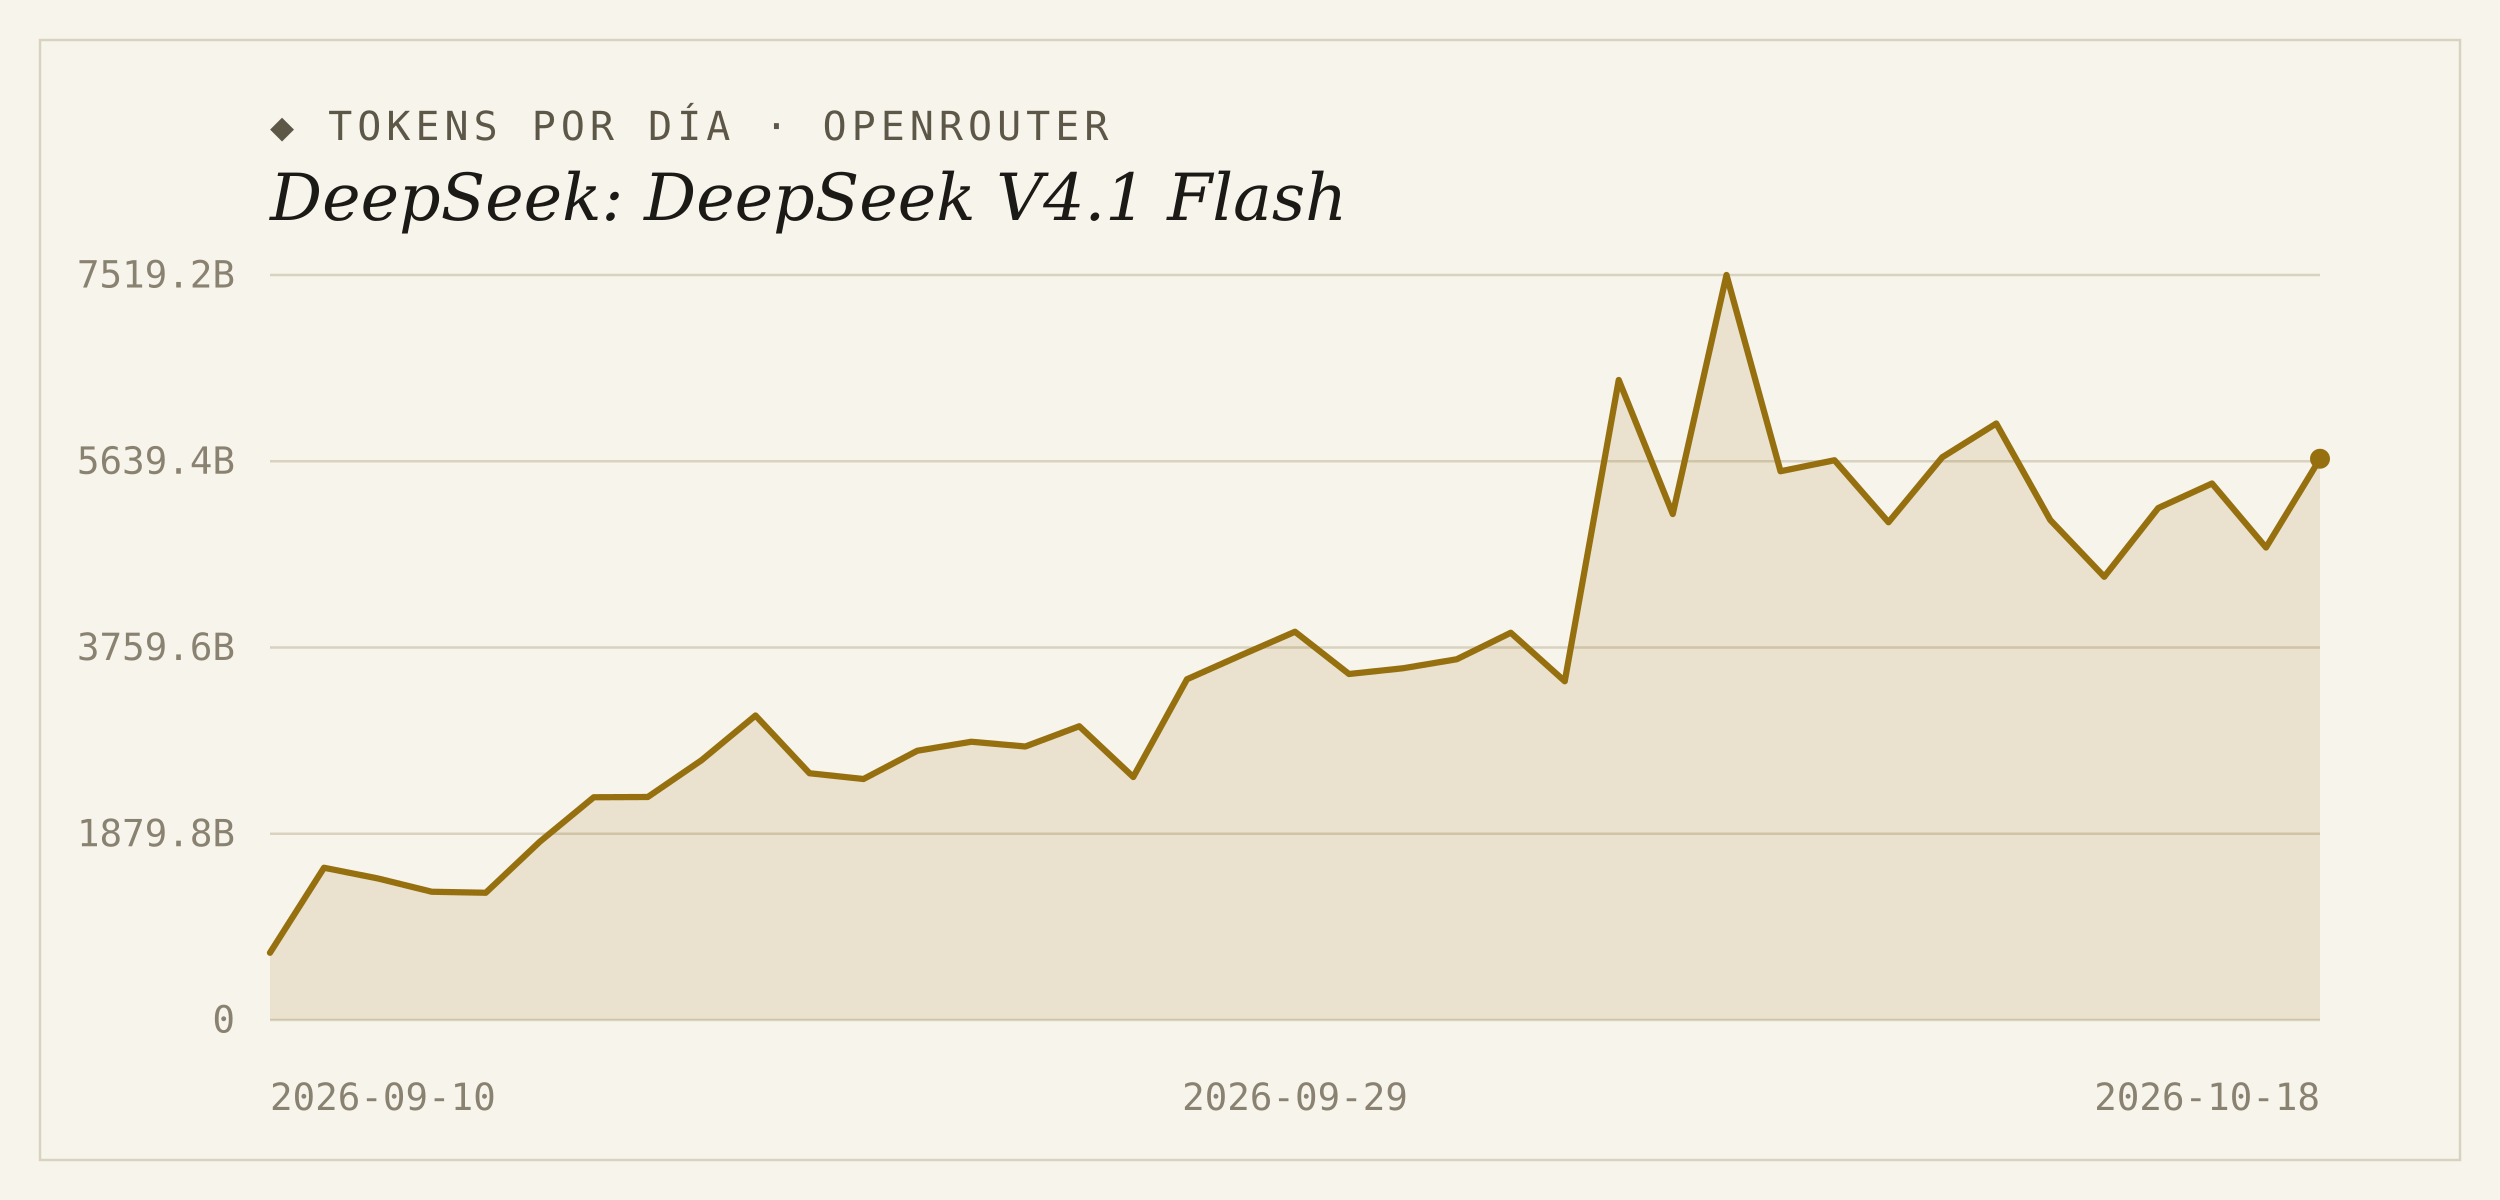
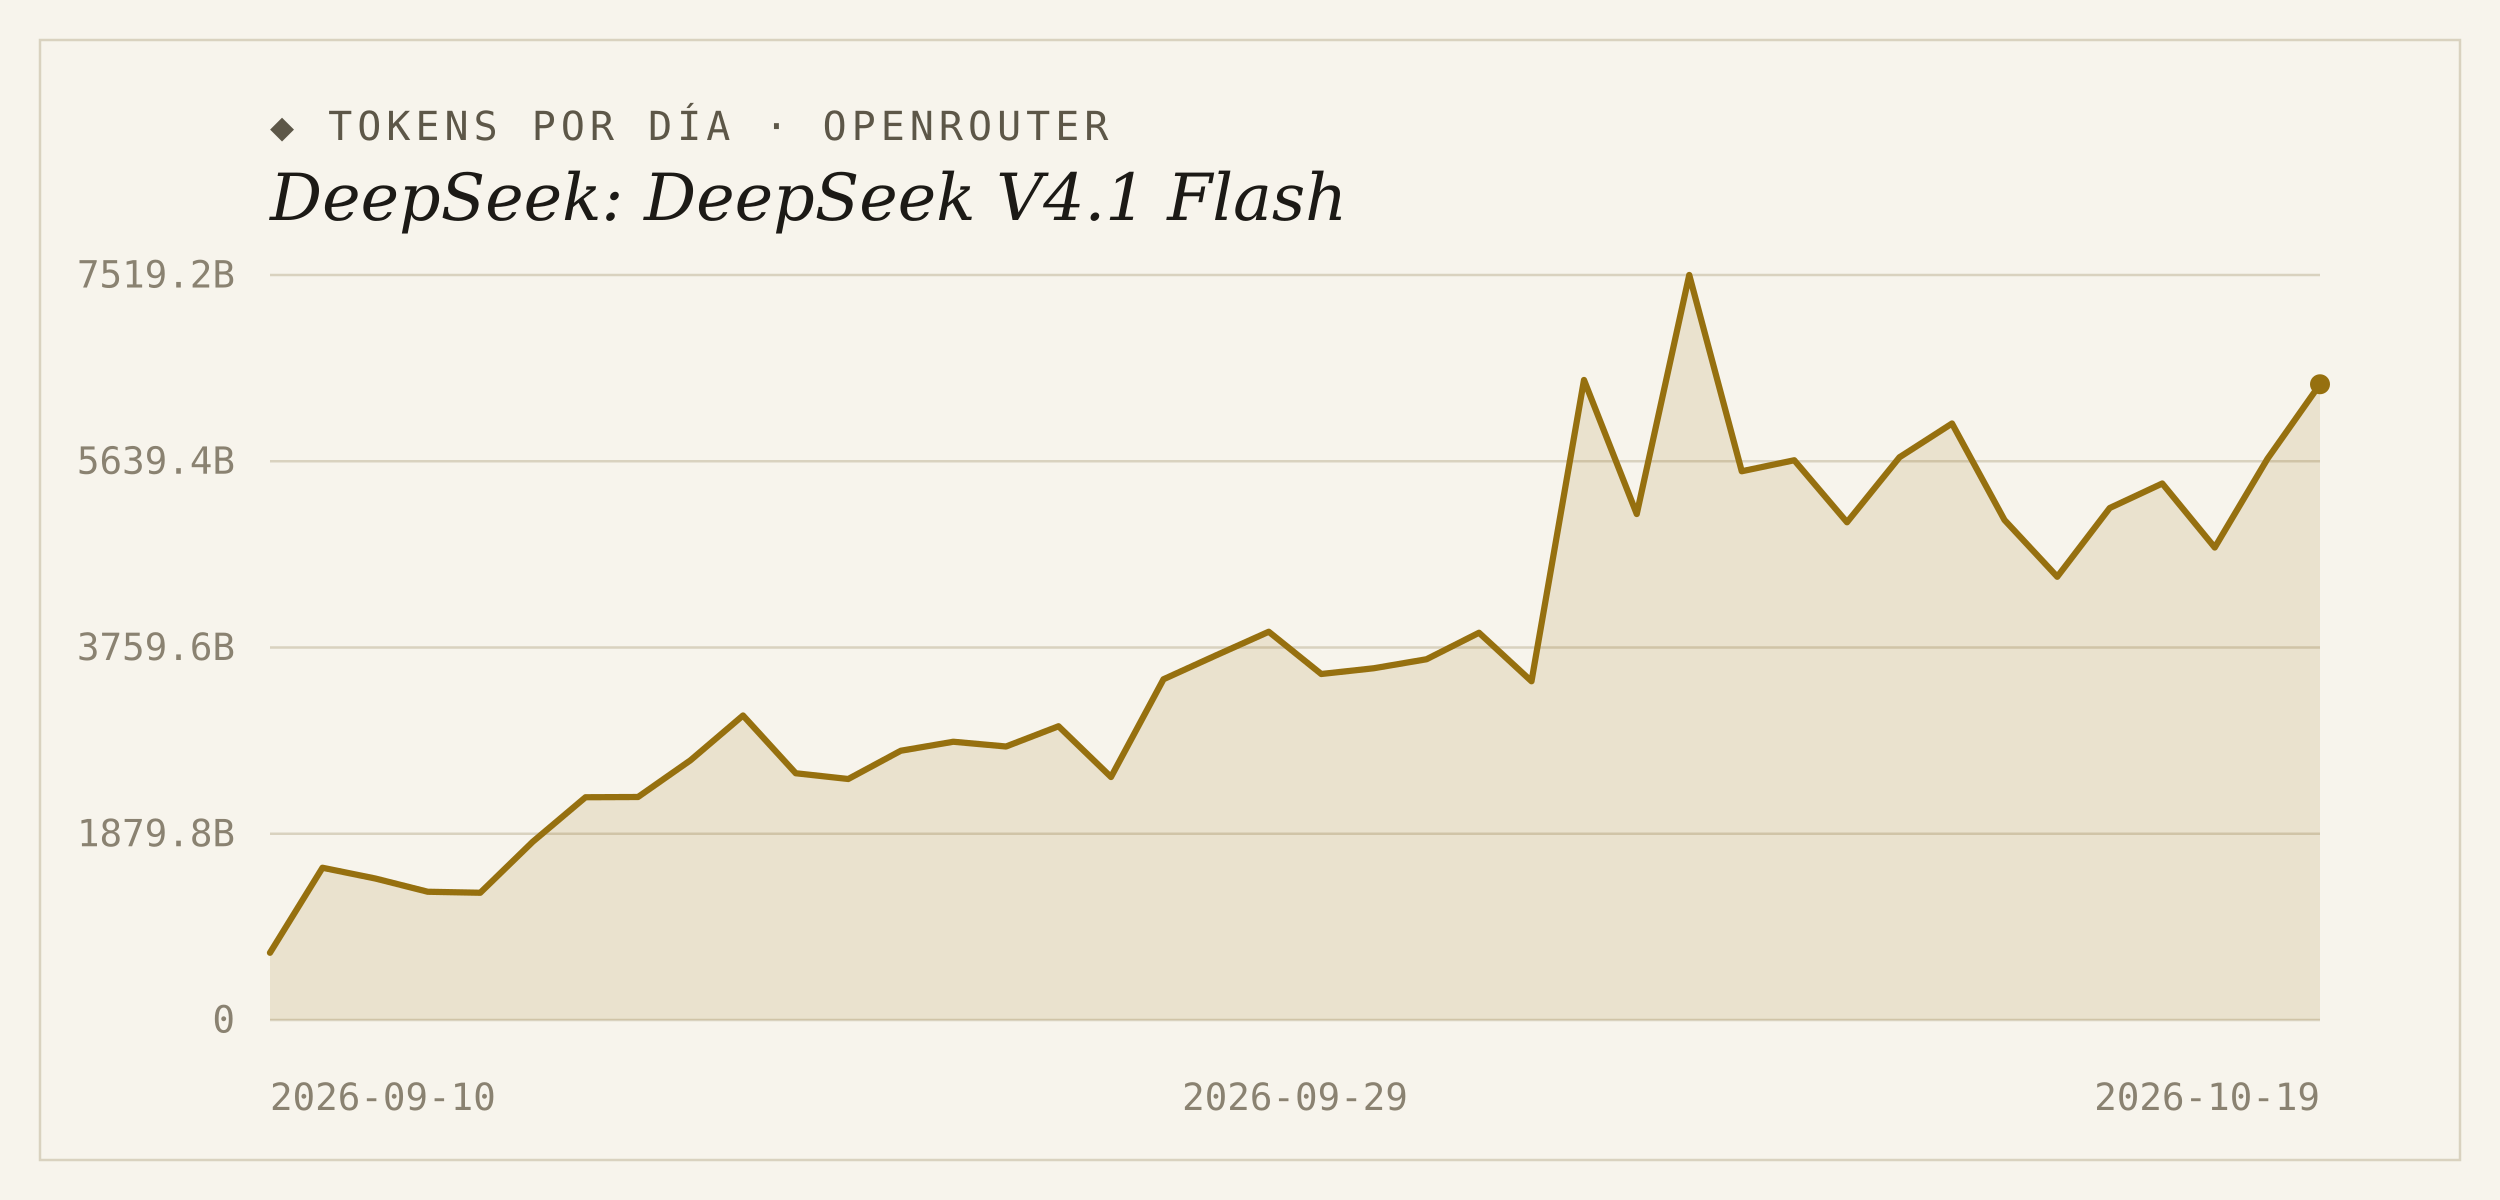
<svg xmlns="http://www.w3.org/2000/svg" width="1000" height="480" viewBox="0 0 1000 480">
  <rect width="1000" height="480" fill="#f7f4ec" />
  <rect x="16" y="16" width="968" height="448" fill="none" stroke="#d9d2bf" stroke-width="1" />
  <text x="108" y="56" font-family="'DejaVu Sans Mono', Consolas, monospace" font-size="16" letter-spacing="2" fill="#5d5748">◆ TOKENS POR DÍA · OPENROUTER</text>
  <text x="108" y="88" font-family="Georgia, 'DejaVu Serif', serif" font-size="26" font-style="italic" fill="#1c1a16">DeepSeek: DeepSeek V4.1 Flash</text>
  <line x1="108" y1="408.0" x2="928" y2="408.0" stroke="#d9d2bf" stroke-width="1" />
  <text x="94" y="413" text-anchor="end" font-family="'DejaVu Sans Mono', Consolas, monospace" font-size="15" fill="#8a8271">0</text>
  <line x1="108" y1="333.5" x2="928" y2="333.5" stroke="#d9d2bf" stroke-width="1" />
  <text x="94" y="338.5" text-anchor="end" font-family="'DejaVu Sans Mono', Consolas, monospace" font-size="15" fill="#8a8271">1879.8B</text>
  <line x1="108" y1="259.0" x2="928" y2="259.0" stroke="#d9d2bf" stroke-width="1" />
  <text x="94" y="264" text-anchor="end" font-family="'DejaVu Sans Mono', Consolas, monospace" font-size="15" fill="#8a8271">3759.6B</text>
  <line x1="108" y1="184.5" x2="928" y2="184.5" stroke="#d9d2bf" stroke-width="1" />
  <text x="94" y="189.5" text-anchor="end" font-family="'DejaVu Sans Mono', Consolas, monospace" font-size="15" fill="#8a8271">5639.4B</text>
  <line x1="108" y1="110.0" x2="928" y2="110.0" stroke="#d9d2bf" stroke-width="1" />
  <text x="94" y="115" text-anchor="end" font-family="'DejaVu Sans Mono', Consolas, monospace" font-size="15" fill="#8a8271">7519.2B</text>
-   <path d="M 108,408.0 L 108.0,381.1 L 129.6,347.1 L 151.2,351.4 L 172.7,356.7 L 194.3,357.1 L 215.9,336.7 L 237.5,318.9 L 259.1,318.8 L 280.6,304.1 L 302.2,286.2 L 323.8,309.3 L 345.4,311.6 L 366.9,300.3 L 388.5,296.7 L 410.1,298.6 L 431.7,290.5 L 453.3,310.8 L 474.8,271.7 L 496.4,262.1 L 518.0,252.7 L 539.6,269.6 L 561.2,267.3 L 582.7,263.7 L 604.3,253.1 L 625.9,272.5 L 647.5,152.0 L 669.1,205.6 L 690.6,110.0 L 712.2,188.5 L 733.8,184.1 L 755.4,208.9 L 776.9,182.9 L 798.5,169.4 L 820.1,208.0 L 841.7,230.7 L 863.3,203.2 L 884.8,193.4 L 906.4,219.0 L 928.0,183.5 L 928.0,408.0 Z" fill="#96700f" fill-opacity="0.14" />
-   <polyline points="108.0,381.1 129.6,347.1 151.2,351.4 172.7,356.7 194.3,357.1 215.9,336.7 237.5,318.9 259.1,318.8 280.6,304.1 302.2,286.2 323.8,309.3 345.4,311.6 366.9,300.3 388.5,296.7 410.1,298.6 431.7,290.5 453.3,310.8 474.8,271.7 496.4,262.1 518.0,252.7 539.6,269.6 561.2,267.3 582.7,263.7 604.3,253.1 625.9,272.5 647.5,152.0 669.1,205.6 690.6,110.0 712.2,188.5 733.8,184.1 755.4,208.9 776.9,182.9 798.5,169.4 820.1,208.0 841.7,230.7 863.3,203.2 884.8,193.4 906.4,219.0 928.0,183.5" fill="none" stroke="#96700f" stroke-width="2.5" stroke-linejoin="round" stroke-linecap="round" />
-   <circle cx="928.0" cy="183.5" r="4" fill="#96700f" />
+   <path d="M 108,408.0 L 108.0,381.1 L 129.0,347.1 L 150.1,351.4 L 171.1,356.7 L 192.1,357.1 L 213.1,336.7 L 234.2,318.9 L 255.2,318.8 L 276.2,304.1 L 297.2,286.2 L 318.3,309.3 L 339.3,311.6 L 360.3,300.3 L 381.3,296.7 L 402.4,298.6 L 423.4,290.5 L 444.4,310.8 L 465.4,271.7 L 486.5,262.1 L 507.5,252.7 L 528.5,269.6 L 549.5,267.3 L 570.6,263.7 L 591.6,253.1 L 612.6,272.5 L 633.6,152.0 L 654.7,205.6 L 675.7,110.0 L 696.7,188.5 L 717.7,184.1 L 738.8,208.9 L 759.8,182.9 L 780.8,169.4 L 801.8,208.0 L 822.9,230.7 L 843.9,203.2 L 864.9,193.4 L 885.9,219.0 L 907.0,183.5 L 928.0,153.7 L 928.0,408.0 Z" fill="#96700f" fill-opacity="0.14" />
+   <polyline points="108.0,381.1 129.0,347.1 150.1,351.4 171.1,356.7 192.1,357.1 213.1,336.7 234.2,318.9 255.2,318.8 276.2,304.1 297.2,286.2 318.3,309.3 339.3,311.6 360.3,300.3 381.3,296.7 402.4,298.6 423.4,290.5 444.4,310.8 465.4,271.7 486.5,262.1 507.5,252.7 528.5,269.6 549.5,267.3 570.6,263.7 591.6,253.1 612.6,272.5 633.6,152.0 654.7,205.6 675.7,110.0 696.7,188.5 717.7,184.1 738.8,208.9 759.8,182.9 780.8,169.4 801.8,208.0 822.9,230.7 843.9,203.2 864.9,193.4 885.9,219.0 907.0,183.5 928.0,153.7" fill="none" stroke="#96700f" stroke-width="2.5" stroke-linejoin="round" stroke-linecap="round" />
+   <circle cx="928.0" cy="153.7" r="4" fill="#96700f" />
  <text x="108" y="444" text-anchor="start" font-family="'DejaVu Sans Mono', Consolas, monospace" font-size="15" fill="#8a8271">2026-09-10</text>
  <text x="518" y="444" text-anchor="middle" font-family="'DejaVu Sans Mono', Consolas, monospace" font-size="15" fill="#8a8271">2026-09-29</text>
-   <text x="928" y="444" text-anchor="end" font-family="'DejaVu Sans Mono', Consolas, monospace" font-size="15" fill="#8a8271">2026-10-18</text>
+   <text x="928" y="444" text-anchor="end" font-family="'DejaVu Sans Mono', Consolas, monospace" font-size="15" fill="#8a8271">2026-10-19</text>
</svg>
